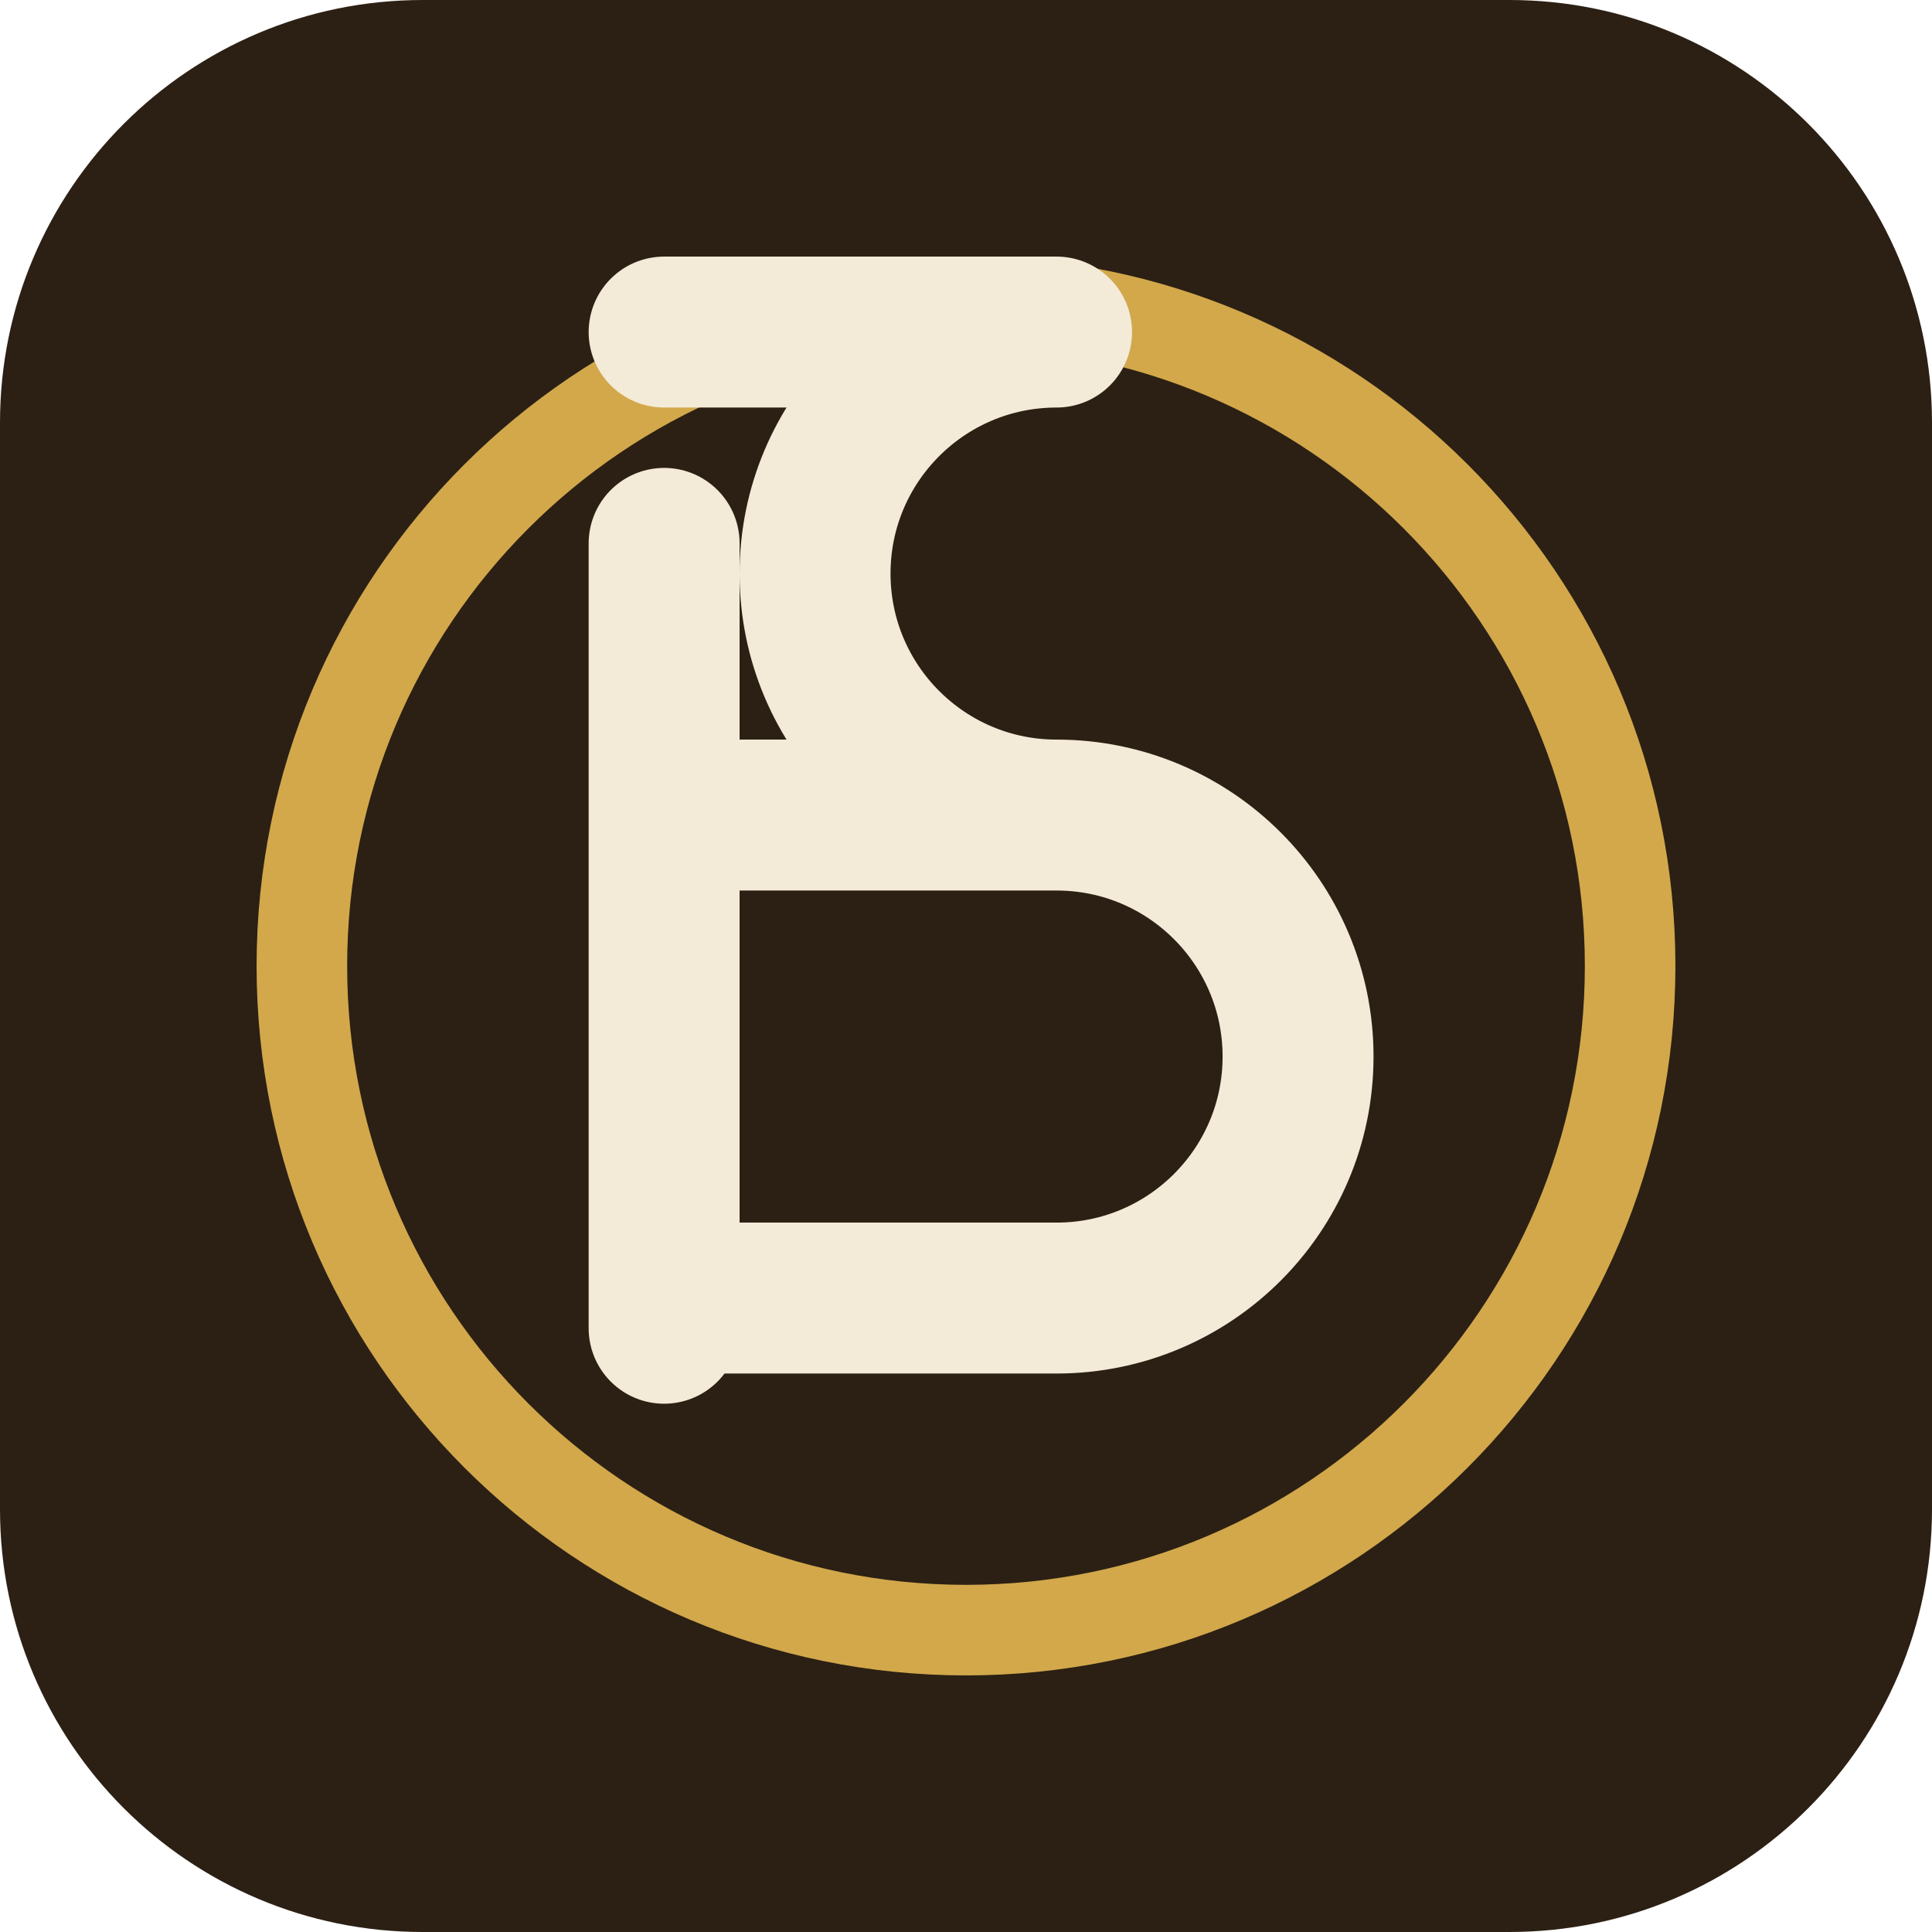
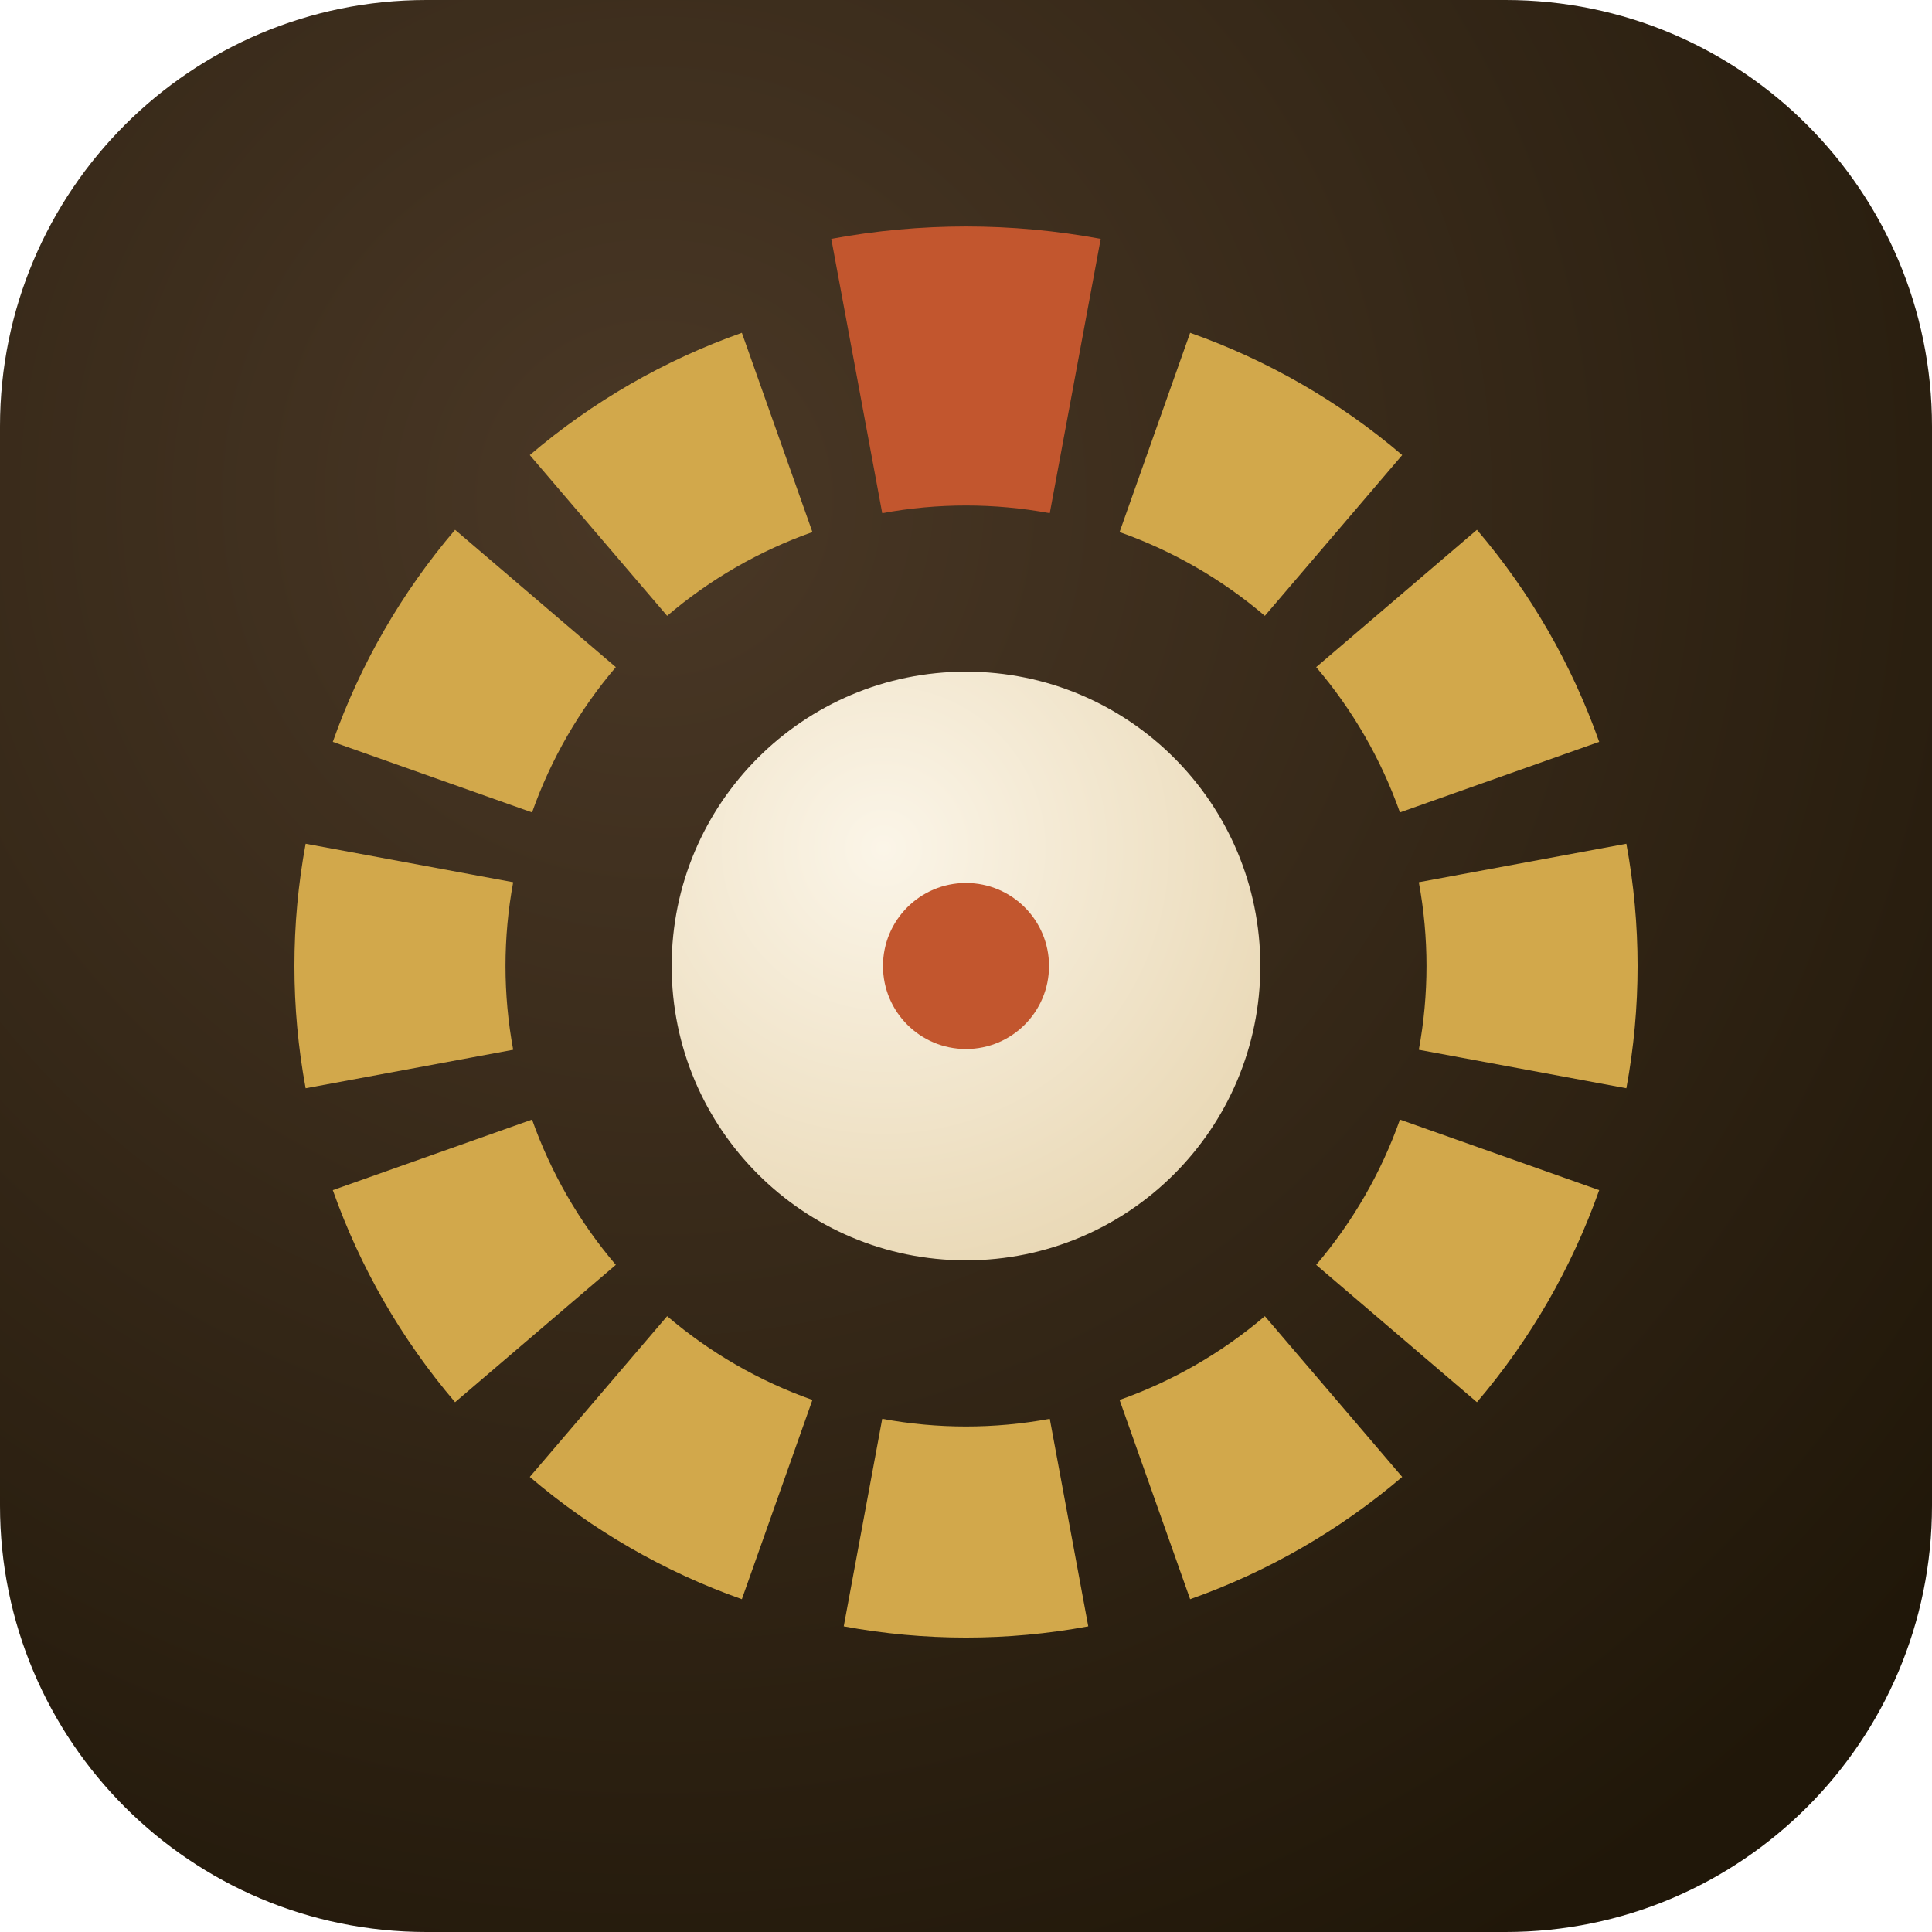
- <svg xmlns="http://www.w3.org/2000/svg" viewBox="0 0 64 64">
-   <rect width="64" height="64" rx="14" fill="#2c2014" />
-   <circle cx="32" cy="32" r="22" fill="none" stroke="#d2a84b" stroke-width="3" />
-   <path d="M22 18v26m0-17h13a8 8 0 0 1 0 16H22m13-16a8 8 0 0 1 0-16H22" fill="none" stroke="#f3ead8" stroke-width="5" stroke-linecap="round" stroke-linejoin="round" />
+ <svg xmlns="http://www.w3.org/2000/svg" viewBox="0 0 512 512" width="64" height="64" role="img" aria-labelledby="wb-icon-title">
+   <defs>
+     <radialGradient id="ground" cx="34%" cy="26%" r="86%">
+       <stop offset="0" stop-color="#4a3826" />
+       <stop offset="1" stop-color="#201709" />
+     </radialGradient>
+     <radialGradient id="hub" cx="36%" cy="30%" r="76%">
+       <stop offset="0" stop-color="#fbf5e8" />
+       <stop offset="1" stop-color="#e9d8b5" />
+     </radialGradient>
+   </defs>
+   <rect width="512" height="512" rx="113" fill="url(#ground)" />
+   <g>
+     <g fill="#d2a84b">
+       <path d="M315.4 88.2A178 178 0 0 1 371.6 120.6L335.2 163.2A122 122 0 0 0 296.7 141.0Z" />
+       <path d="M391.4 140.4A178 178 0 0 1 423.8 196.6L371.0 215.3A122 122 0 0 0 348.8 176.8Z" />
+       <path d="M431.0 223.6A178 178 0 0 1 431.0 288.4L376.0 278.2A122 122 0 0 0 376.0 233.8Z" />
+       <path d="M423.8 315.4A178 178 0 0 1 391.4 371.6L348.8 335.2A122 122 0 0 0 371.0 296.7Z" />
+       <path d="M371.6 391.4A178 178 0 0 1 315.4 423.8L296.7 371.0A122 122 0 0 0 335.2 348.8Z" />
+       <path d="M288.4 431.0A178 178 0 0 1 223.6 431.0L233.8 376.0A122 122 0 0 0 278.2 376.0Z" />
+       <path d="M196.6 423.8A178 178 0 0 1 140.4 391.4L176.8 348.8A122 122 0 0 0 215.3 371.0Z" />
+       <path d="M120.6 371.6A178 178 0 0 1 88.2 315.4L141.0 296.7A122 122 0 0 0 163.2 335.2Z" />
+       <path d="M81.0 288.4A178 178 0 0 1 81.0 223.6L136.0 233.8A122 122 0 0 0 136.0 278.2Z" />
+       <path d="M88.2 196.6A178 178 0 0 1 120.6 140.4L163.2 176.8A122 122 0 0 0 141.0 215.3Z" />
+       <path d="M140.4 120.6A178 178 0 0 1 196.6 88.2L215.3 141.0A122 122 0 0 0 176.8 163.2Z" />
+     </g>
+     <path d="M220.3 63.3A196 196 0 0 1 291.7 63.3L278.2 136.0A122 122 0 0 0 233.8 136.0Z" fill="#c2562e" />
+     <circle cx="256" cy="256" r="78" fill="url(#hub)" />
+     <circle cx="256" cy="256" r="22" fill="#c2562e" />
+   </g>
</svg>
